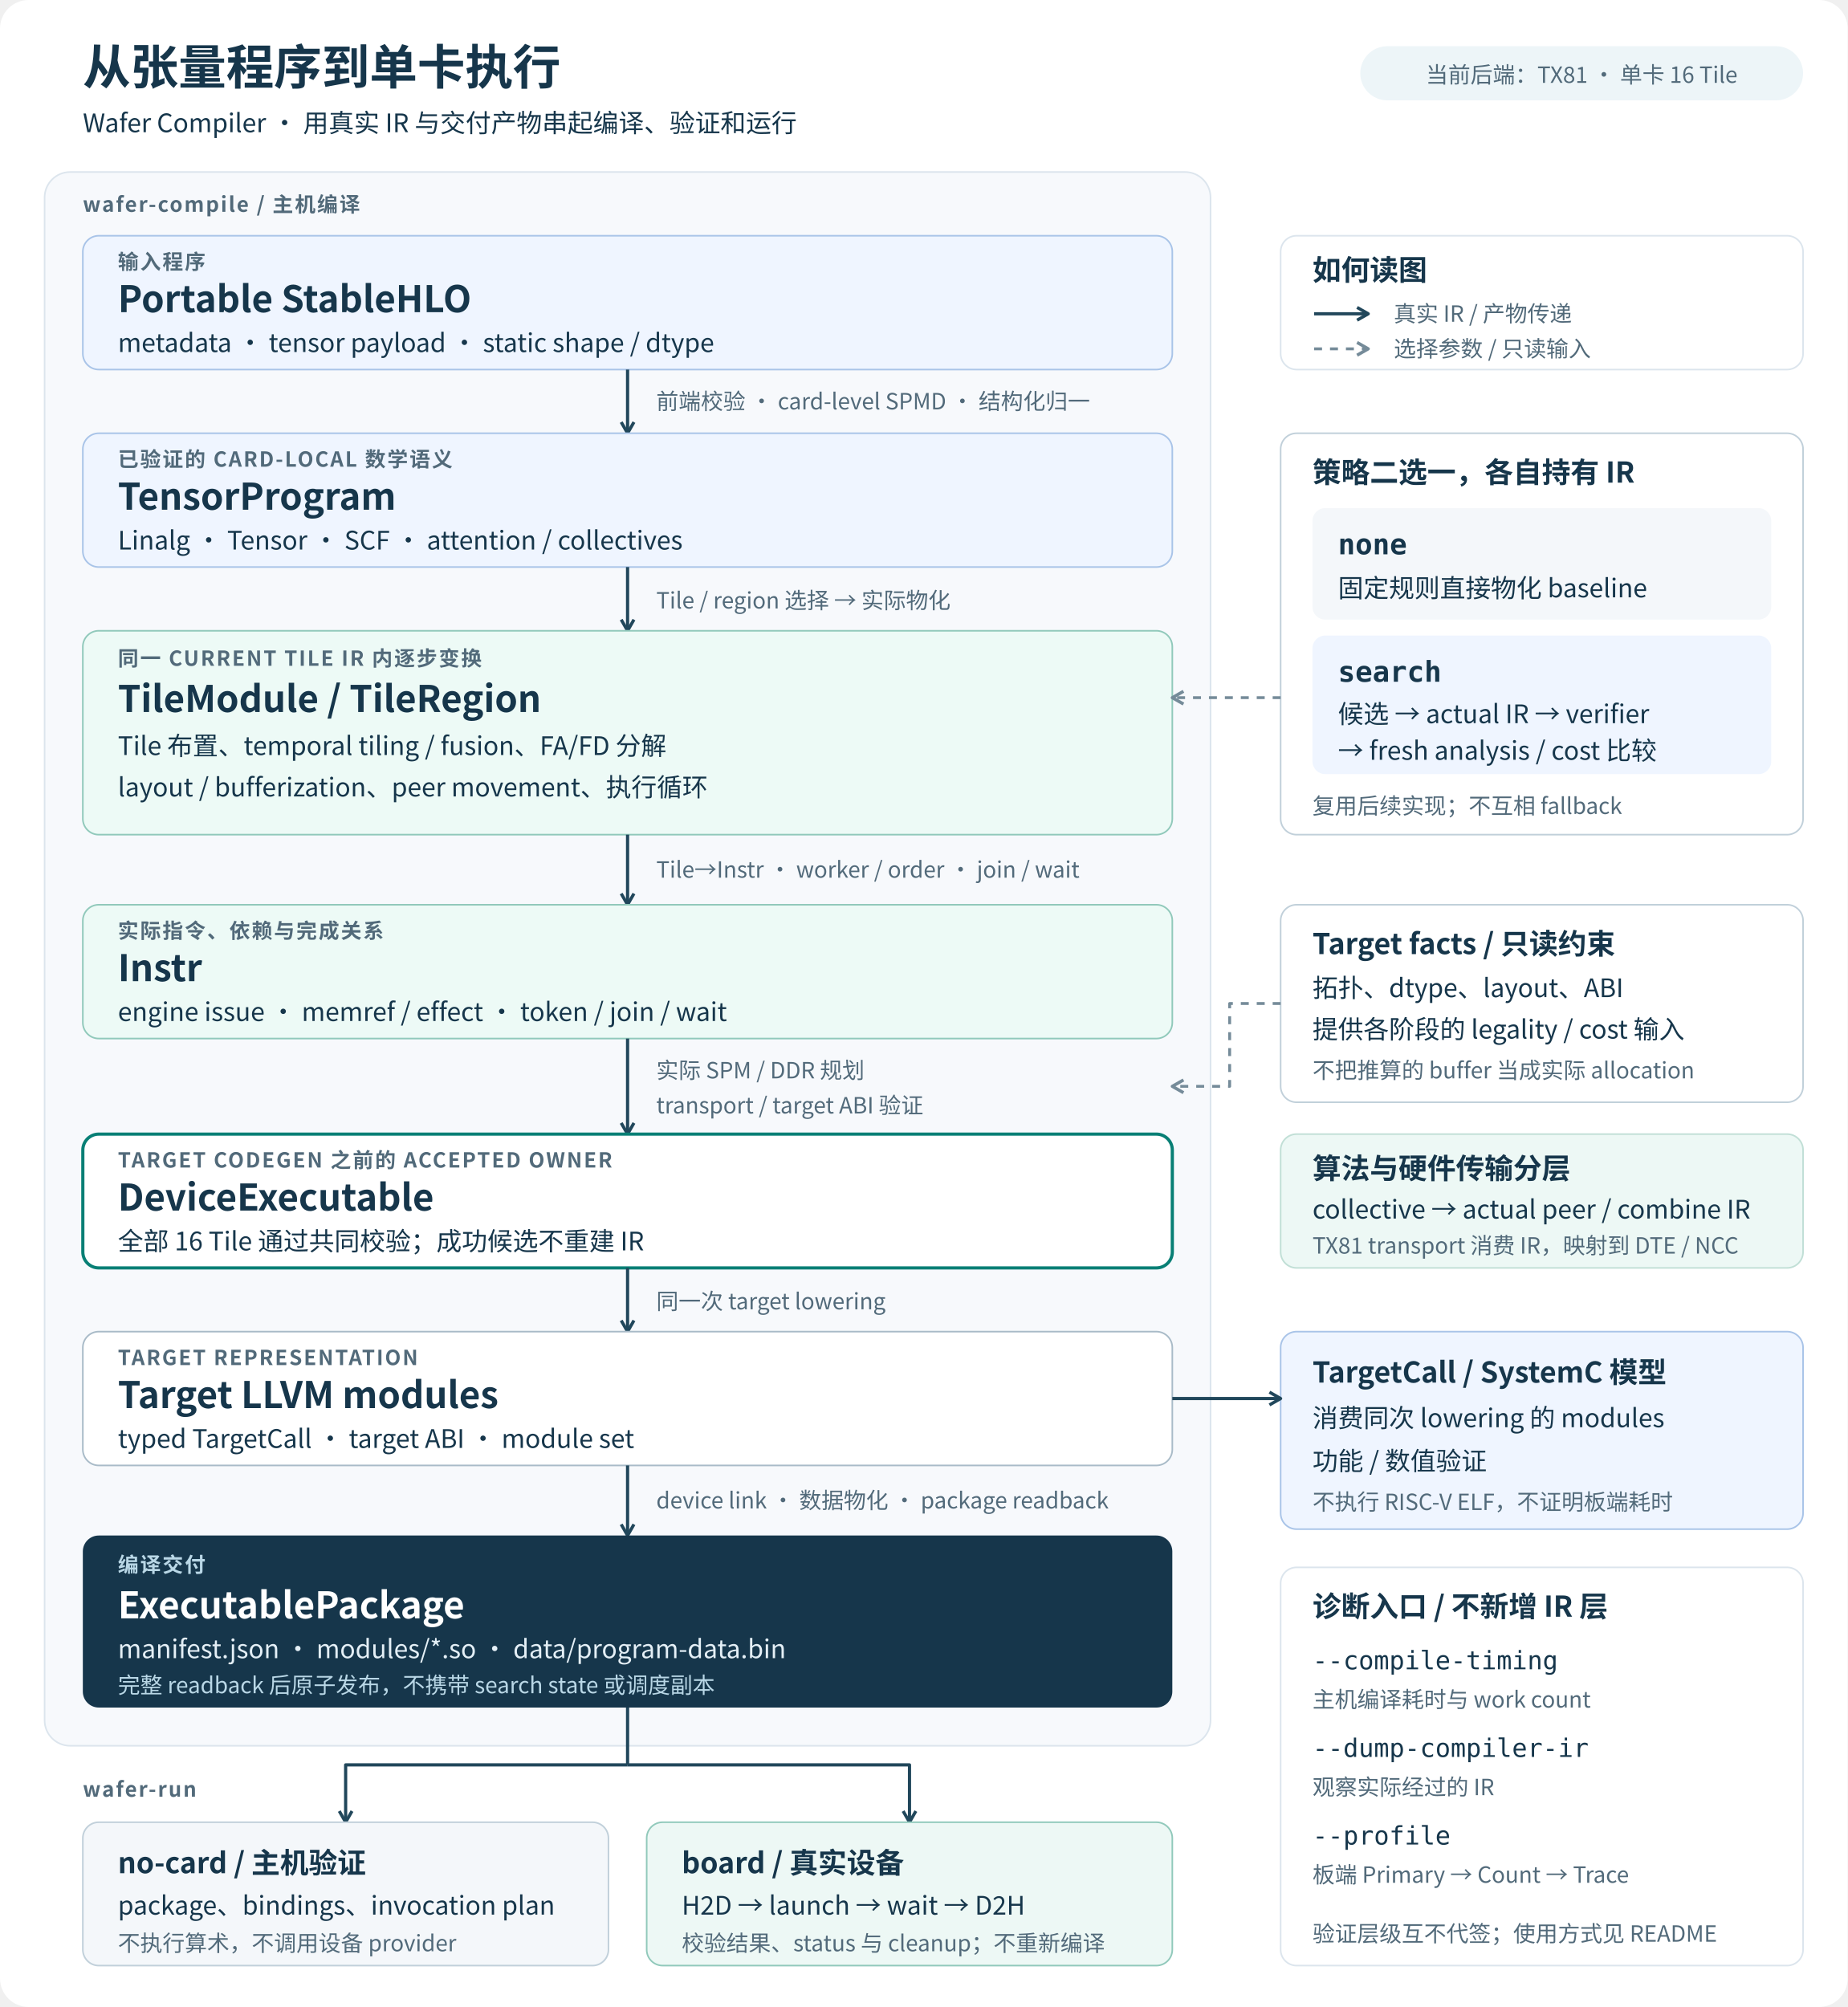
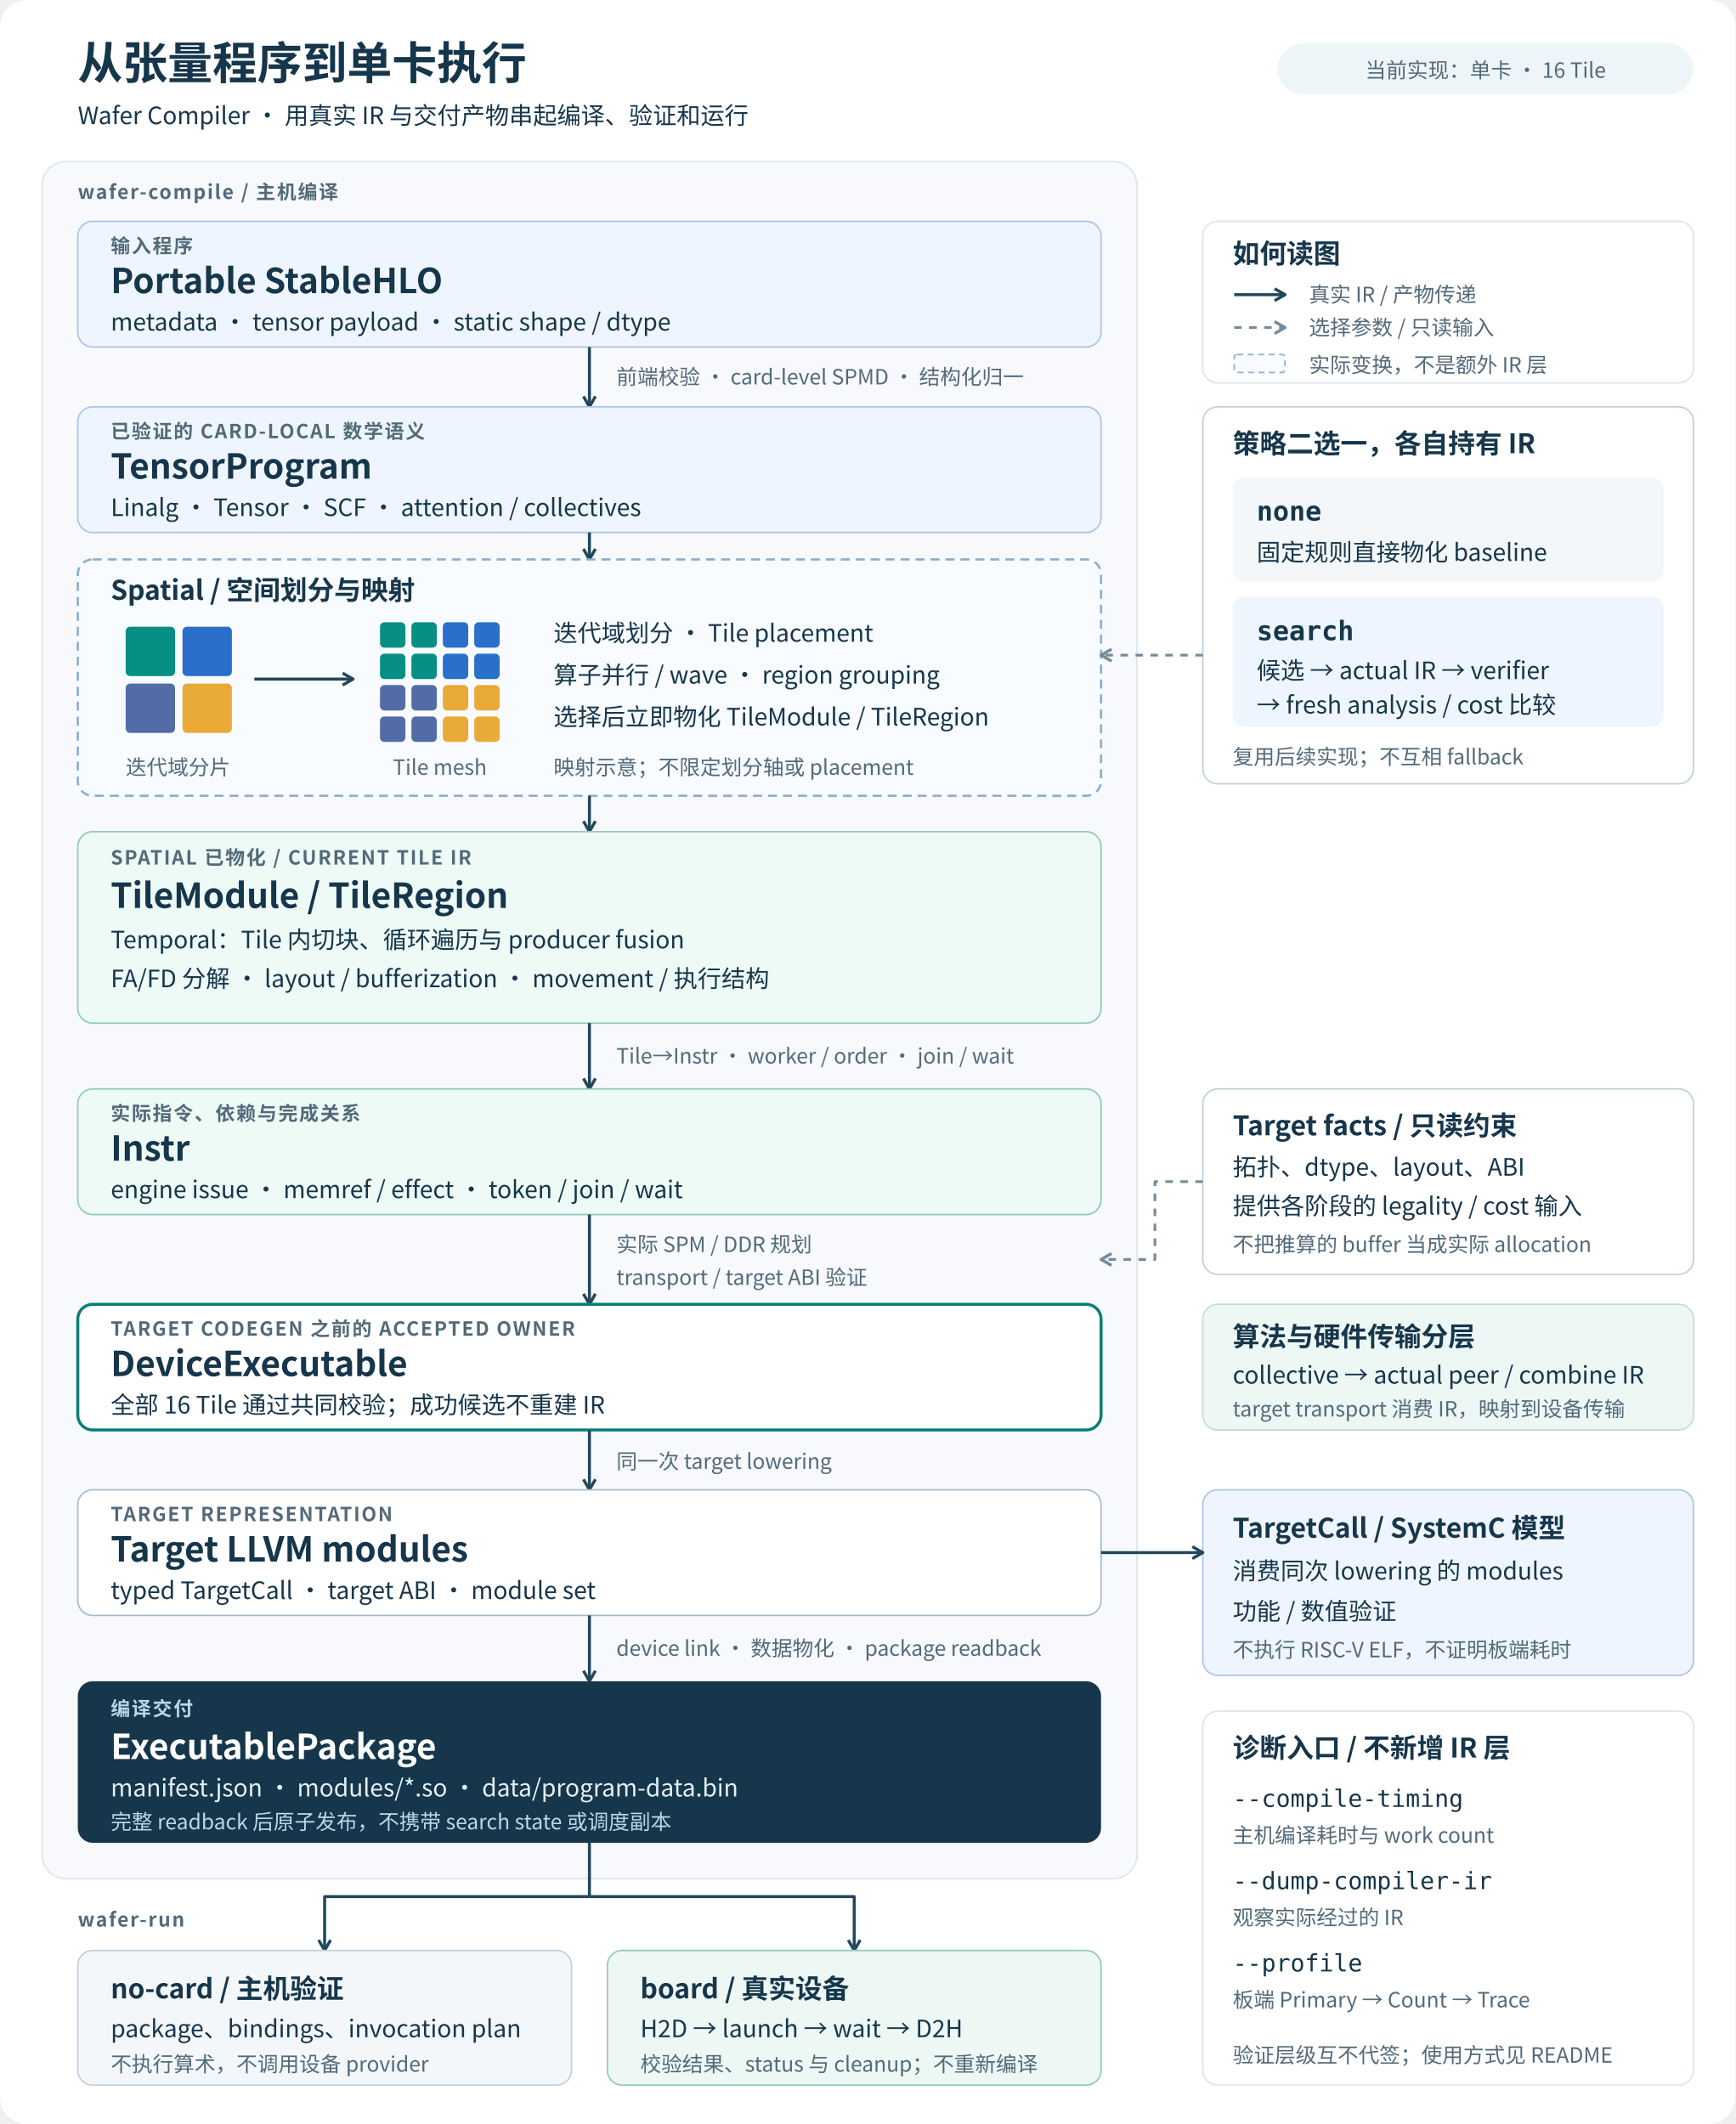
- <svg xmlns="http://www.w3.org/2000/svg" width="1160" height="1260" viewBox="0 0 1160 1260" role="img" aria-labelledby="title desc">
+ <svg xmlns="http://www.w3.org/2000/svg" width="1160" height="1420" viewBox="0 0 1160 1420" role="img" aria-labelledby="title desc">
  <defs>
    <marker id="flow-arrow" markerWidth="10" markerHeight="10" refX="8" refY="5" orient="auto" markerUnits="userSpaceOnUse">
      <path d="m1 1 7 4-7 4" fill="none" stroke="#21475b" stroke-width="2" stroke-linejoin="round" />
    </marker>
    <marker id="input-arrow" markerWidth="10" markerHeight="10" refX="8" refY="5" orient="auto" markerUnits="userSpaceOnUse">
      <path d="m1 1 7 4-7 4" fill="none" stroke="#758b99" stroke-width="2" stroke-linejoin="round" />
    </marker>
    <style>
      text { font-family: "Noto Sans CJK SC", "PingFang SC", "Microsoft YaHei", sans-serif; fill: #16364b; }
      .title { font-size: 30px; font-weight: 700; }
      .name { font-size: 23px; font-weight: 700; }
      .heading { font-size: 18px; font-weight: 700; }
      .body { font-size: 16px; }
      .small { font-size: 14px; fill: #526a7a; }
      .label { font-size: 13px; font-weight: 600; letter-spacing: 1px; fill: #526a7a; }
      .mono { font-family: "DejaVu Sans Mono", Consolas, monospace; }
      .flow { fill: none; stroke: #21475b; stroke-width: 2; stroke-linejoin: round; marker-end: url(#flow-arrow); }
      .input { fill: none; stroke: #758b99; stroke-width: 1.8; stroke-dasharray: 5 5; stroke-linejoin: round; marker-end: url(#input-arrow); }
    </style>
  </defs>
-   <rect width="1160" height="1260" rx="18" fill="#fff" />
+   <rect width="1160" height="1420" rx="18" fill="#fff" />
  <text x="52" y="53" class="title">从张量程序到单卡执行</text>
  <text x="52" y="83" class="body" fill="#526a7a">Wafer Compiler · 用真实 IR 与交付产物串起编译、验证和运行</text>
  <rect x="854" y="29" width="278" height="34" rx="17" fill="#edf5f8" />
-   <text x="993" y="52" text-anchor="middle" class="small">当前后端：TX81 · 单卡 16 Tile</text>
-   <rect x="28" y="108" width="732" height="988" rx="16" fill="#f7f9fc" stroke="#dce5ed" />
+   <text x="993" y="52" text-anchor="middle" class="small">当前实现：单卡 · 16 Tile</text>
+   <rect x="28" y="108" width="732" height="1148" rx="16" fill="#f7f9fc" stroke="#dce5ed" />
  <text x="52" y="133" class="label">wafer-compile / 主机编译</text>
  <g id="source">
    <rect x="52" y="148" width="684" height="84" rx="10" fill="#eff5ff" stroke="#a9c4e8" />
    <text x="74" y="169" class="label">输入程序</text>
    <text x="74" y="196" class="name">Portable StableHLO</text>
    <text x="74" y="221" class="body">metadata · tensor payload · static shape / dtype</text>
  </g>
  <path class="flow" d="M394 232v40" />
  <text x="412" y="257" class="small">前端校验 · card-level SPMD · 结构化归一</text>
  <g id="tensor-program">
    <rect x="52" y="272" width="684" height="84" rx="10" fill="#eff5ff" stroke="#a9c4e8" />
    <text x="74" y="293" class="label">已验证的 CARD-LOCAL 数学语义</text>
    <text x="74" y="320" class="name">TensorProgram</text>
    <text x="74" y="345" class="body">Linalg · Tensor · SCF · attention / collectives</text>
  </g>
-   <path class="flow" d="M394 356v40" />
-   <text x="412" y="382" class="small">Tile / region 选择 → 实际物化</text>
-   <g id="tile-ir">
-     <rect x="52" y="396" width="684" height="128" rx="10" fill="#edfaf6" stroke="#91c9bb" />
-     <text x="74" y="418" class="label">同一 CURRENT TILE IR 内逐步变换</text>
-     <text x="74" y="447" class="name">TileModule / TileRegion</text>
-     <text x="74" y="474" class="body">Tile 布置、temporal tiling / fusion、FA/FD 分解</text>
-     <text x="74" y="500" class="body">layout / bufferization、peer movement、执行循环</text>
+   <path class="flow" d="M394 356v18" />
+   <g id="spatial-transformation">
+     <rect x="52" y="374" width="684" height="158" rx="10" fill="#f8fbff" stroke="#89aecf" stroke-width="1.5" stroke-dasharray="6 4" />
+     <text x="74" y="401" class="heading">Spatial / 空间划分与映射</text>
+     <g id="iteration-domain-partitions">
+       <rect x="84" y="419" width="33" height="33" rx="3" fill="#078f84" />
+       <rect x="122" y="419" width="33" height="33" rx="3" fill="#2a6fca" />
+       <rect x="84" y="457" width="33" height="33" rx="3" fill="#536ca8" />
+       <rect x="122" y="457" width="33" height="33" rx="3" fill="#e9aa38" />
+     </g>
+     <path class="flow" d="M170 454h66" />
+     <g id="tile-placement-example">
+       <rect x="254" y="416" width="17" height="17" rx="3" fill="#078f84" />
+       <rect x="275" y="416" width="17" height="17" rx="3" fill="#078f84" />
+       <rect x="296" y="416" width="17" height="17" rx="3" fill="#2a6fca" />
+       <rect x="317" y="416" width="17" height="17" rx="3" fill="#2a6fca" />
+       <rect x="254" y="437" width="17" height="17" rx="3" fill="#078f84" />
+       <rect x="275" y="437" width="17" height="17" rx="3" fill="#078f84" />
+       <rect x="296" y="437" width="17" height="17" rx="3" fill="#2a6fca" />
+       <rect x="317" y="437" width="17" height="17" rx="3" fill="#2a6fca" />
+       <rect x="254" y="458" width="17" height="17" rx="3" fill="#536ca8" />
+       <rect x="275" y="458" width="17" height="17" rx="3" fill="#536ca8" />
+       <rect x="296" y="458" width="17" height="17" rx="3" fill="#e9aa38" />
+       <rect x="317" y="458" width="17" height="17" rx="3" fill="#e9aa38" />
+       <rect x="254" y="479" width="17" height="17" rx="3" fill="#536ca8" />
+       <rect x="275" y="479" width="17" height="17" rx="3" fill="#536ca8" />
+       <rect x="296" y="479" width="17" height="17" rx="3" fill="#e9aa38" />
+       <rect x="317" y="479" width="17" height="17" rx="3" fill="#e9aa38" />
+     </g>
+     <text x="119" y="518" text-anchor="middle" class="small">迭代域分片</text>
+     <text x="294" y="518" text-anchor="middle" class="small">Tile mesh</text>
+     <text x="370" y="429" class="body">迭代域划分 · Tile placement</text>
+     <text x="370" y="457" class="body">算子并行 / wave · region grouping</text>
+     <text x="370" y="485" class="body">选择后立即物化 TileModule / TileRegion</text>
+     <text x="370" y="518" class="small">映射示意；不限定划分轴或 placement</text>
  </g>
-   <path class="flow" d="M394 524v44" />
-   <text x="412" y="551" class="small">Tile→Instr · worker / order · join / wait</text>
-   <g id="instruction-ir">
-     <rect x="52" y="568" width="684" height="84" rx="10" fill="#edfaf6" stroke="#91c9bb" />
-     <text x="74" y="589" class="label">实际指令、依赖与完成关系</text>
-     <text x="74" y="616" class="name">Instr</text>
-     <text x="74" y="641" class="body">engine issue · memref / effect · token / join / wait</text>
-   </g>
-   <path class="flow" d="M394 652v60" />
-   <text x="412" y="677" class="small">实际 SPM / DDR 规划</text>
-   <text x="412" y="699" class="small">transport / target ABI 验证</text>
-   <g id="device-executable">
-     <rect x="52" y="712" width="684" height="84" rx="10" fill="#fff" stroke="#087f75" stroke-width="2" />
-     <text x="74" y="733" class="label">TARGET CODEGEN 之前的 ACCEPTED OWNER</text>
-     <text x="74" y="760" class="name">DeviceExecutable</text>
-     <text x="74" y="785" class="body">全部 16 Tile 通过共同校验；成功候选不重建 IR</text>
-   </g>
-   <path class="flow" d="M394 796v40" />
-   <text x="412" y="822" class="small">同一次 target lowering</text>
-   <g id="target-modules">
-     <rect x="52" y="836" width="684" height="84" rx="10" fill="#fff" stroke="#a9bbc8" />
-     <text x="74" y="857" class="label">TARGET REPRESENTATION</text>
-     <text x="74" y="884" class="name">Target LLVM modules</text>
-     <text x="74" y="909" class="body">typed TargetCall · target ABI · module set</text>
-   </g>
-   <path class="flow" d="M394 920v44" />
-   <text x="412" y="947" class="small">device link · 数据物化 · package readback</text>
-   <g id="executable-package">
-     <rect x="52" y="964" width="684" height="108" rx="10" fill="#16364b" />
-     <text x="74" y="987" class="label" style="fill:#b9d7e6">编译交付</text>
-     <text x="74" y="1016" class="name" style="fill:#fff">ExecutablePackage</text>
-     <text x="74" y="1041" class="body" style="fill:#e4eff6">manifest.json · modules/*.so · data/program-data.bin</text>
-     <text x="74" y="1063" class="small" style="fill:#b9d7e6">完整 readback 后原子发布，不携带 search state 或调度副本</text>
-   </g>
-   <path d="M394 1072v36" fill="none" stroke="#21475b" stroke-width="2" />
-   <path class="flow" d="M394 1108H217v36" />
-   <path class="flow" d="M394 1108H571v36" />
-   <text x="52" y="1128" class="label">wafer-run</text>
-   <g id="no-card">
-     <rect x="52" y="1144" width="330" height="90" rx="10" fill="#f4f7fa" stroke="#c1d0da" />
-     <text x="74" y="1176" class="heading">no-card / 主机验证</text>
-     <text x="74" y="1202" class="body">package、bindings、invocation plan</text>
-     <text x="74" y="1225" class="small">不执行算术，不调用设备 provider</text>
-   </g>
-   <g id="board-runtime">
-     <rect x="406" y="1144" width="330" height="90" rx="10" fill="#edf8f5" stroke="#91c9bb" />
-     <text x="428" y="1176" class="heading">board / 真实设备</text>
-     <text x="428" y="1202" class="body">H2D → launch → wait → D2H</text>
-     <text x="428" y="1225" class="small">校验结果、status 与 cleanup；不重新编译</text>
+   <path class="flow" d="M394 532v24" />
+   <g id="materialized-pipeline" transform="translate(0 160)">
+     <g id="tile-ir">
+       <rect x="52" y="396" width="684" height="128" rx="10" fill="#edfaf6" stroke="#91c9bb" />
+       <text x="74" y="418" class="label">SPATIAL 已物化 / CURRENT TILE IR</text>
+       <text x="74" y="447" class="name">TileModule / TileRegion</text>
+       <text x="74" y="474" class="body">Temporal：Tile 内切块、循环遍历与 producer fusion</text>
+       <text x="74" y="500" class="body">FA/FD 分解 · layout / bufferization · movement / 执行结构</text>
+     </g>
+     <path class="flow" d="M394 524v44" />
+     <text x="412" y="551" class="small">Tile→Instr · worker / order · join / wait</text>
+     <g id="instruction-ir">
+       <rect x="52" y="568" width="684" height="84" rx="10" fill="#edfaf6" stroke="#91c9bb" />
+       <text x="74" y="589" class="label">实际指令、依赖与完成关系</text>
+       <text x="74" y="616" class="name">Instr</text>
+       <text x="74" y="641" class="body">engine issue · memref / effect · token / join / wait</text>
+     </g>
+     <path class="flow" d="M394 652v60" />
+     <text x="412" y="677" class="small">实际 SPM / DDR 规划</text>
+     <text x="412" y="699" class="small">transport / target ABI 验证</text>
+     <g id="device-executable">
+       <rect x="52" y="712" width="684" height="84" rx="10" fill="#fff" stroke="#087f75" stroke-width="2" />
+       <text x="74" y="733" class="label">TARGET CODEGEN 之前的 ACCEPTED OWNER</text>
+       <text x="74" y="760" class="name">DeviceExecutable</text>
+       <text x="74" y="785" class="body">全部 16 Tile 通过共同校验；成功候选不重建 IR</text>
+     </g>
+     <path class="flow" d="M394 796v40" />
+     <text x="412" y="822" class="small">同一次 target lowering</text>
+     <g id="target-modules">
+       <rect x="52" y="836" width="684" height="84" rx="10" fill="#fff" stroke="#a9bbc8" />
+       <text x="74" y="857" class="label">TARGET REPRESENTATION</text>
+       <text x="74" y="884" class="name">Target LLVM modules</text>
+       <text x="74" y="909" class="body">typed TargetCall · target ABI · module set</text>
+     </g>
+     <path class="flow" d="M394 920v44" />
+     <text x="412" y="947" class="small">device link · 数据物化 · package readback</text>
+     <g id="executable-package">
+       <rect x="52" y="964" width="684" height="108" rx="10" fill="#16364b" />
+       <text x="74" y="987" class="label" style="fill:#b9d7e6">编译交付</text>
+       <text x="74" y="1016" class="name" style="fill:#fff">ExecutablePackage</text>
+       <text x="74" y="1041" class="body" style="fill:#e4eff6">manifest.json · modules/*.so · data/program-data.bin</text>
+       <text x="74" y="1063" class="small" style="fill:#b9d7e6">完整 readback 后原子发布，不携带 search state 或调度副本</text>
+     </g>
+     <path d="M394 1072v36" fill="none" stroke="#21475b" stroke-width="2" />
+     <path class="flow" d="M394 1108H217v36" />
+     <path class="flow" d="M394 1108H571v36" />
+     <text x="52" y="1128" class="label">wafer-run</text>
+     <g id="no-card">
+       <rect x="52" y="1144" width="330" height="90" rx="10" fill="#f4f7fa" stroke="#c1d0da" />
+       <text x="74" y="1176" class="heading">no-card / 主机验证</text>
+       <text x="74" y="1202" class="body">package、bindings、invocation plan</text>
+       <text x="74" y="1225" class="small">不执行算术，不调用设备 provider</text>
+     </g>
+     <g id="board-runtime">
+       <rect x="406" y="1144" width="330" height="90" rx="10" fill="#edf8f5" stroke="#91c9bb" />
+       <text x="428" y="1176" class="heading">board / 真实设备</text>
+       <text x="428" y="1202" class="body">H2D → launch → wait → D2H</text>
+       <text x="428" y="1225" class="small">校验结果、status 与 cleanup；不重新编译</text>
+     </g>
  </g>
  <g id="legend">
-     <rect x="804" y="148" width="328" height="84" rx="10" fill="#fff" stroke="#dce5ed" />
+     <rect x="804" y="148" width="328" height="108" rx="10" fill="#fff" stroke="#dce5ed" />
    <text x="824" y="176" class="heading">如何读图</text>
    <path class="flow" d="M825 197h34" />
    <text x="875" y="202" class="small">真实 IR / 产物传递</text>
    <path class="input" d="M825 219h34" />
    <text x="875" y="224" class="small">选择参数 / 只读输入</text>
+     <rect x="825" y="237" width="34" height="12" rx="2" fill="#f8fbff" stroke="#89aecf" stroke-dasharray="4 3" />
+     <text x="875" y="249" class="small">实际变换，不是额外 IR 层</text>
  </g>
  <g id="policies">
    <rect x="804" y="272" width="328" height="252" rx="10" fill="#fff" stroke="#c1d0da" />
    <text x="824" y="303" class="heading">策略二选一，各自持有 IR</text>
    <rect x="824" y="319" width="288" height="70" rx="8" fill="#f4f7fa" />
    <text x="840" y="348" class="heading mono">none</text>
    <text x="840" y="375" class="body">固定规则直接物化 baseline</text>
    <rect x="824" y="399" width="288" height="87" rx="8" fill="#eff5ff" />
    <text x="840" y="428" class="heading mono">search</text>
    <text x="840" y="454" class="body">候选 → actual IR → verifier</text>
    <text x="840" y="477" class="body">→ fresh analysis / cost 比较</text>
    <text x="824" y="511" class="small">复用后续实现；不互相 fallback</text>
  </g>
  <path class="input" d="M804 438H736" />
-   <g id="target-facts">
-     <rect x="804" y="568" width="328" height="124" rx="10" fill="#fff" stroke="#c1d0da" />
-     <text x="824" y="599" class="heading">Target facts / 只读约束</text>
-     <text x="824" y="626" class="body">拓扑、dtype、layout、ABI</text>
-     <text x="824" y="652" class="body">提供各阶段的 legality / cost 输入</text>
-     <text x="824" y="677" class="small">不把推算的 buffer 当成实际 allocation</text>
-   </g>
-   <path class="input" d="M804 630H772V682H736" />
-   <g id="algorithm-boundary">
-     <rect x="804" y="712" width="328" height="84" rx="10" fill="#edf8f5" stroke="#c1dfd6" />
-     <text x="824" y="740" class="heading">算法与硬件传输分层</text>
-     <text x="824" y="765" class="body">collective → actual peer / combine IR</text>
-     <text x="824" y="787" class="small">TX81 transport 消费 IR，映射到 DTE / NCC</text>
-   </g>
-   <g id="functional-model">
-     <rect x="804" y="836" width="328" height="124" rx="10" fill="#eff5ff" stroke="#a9c4e8" />
-     <text x="824" y="868" class="heading">TargetCall / SystemC 模型</text>
-     <text x="824" y="896" class="body">消费同次 lowering 的 modules</text>
-     <text x="824" y="923" class="body">功能 / 数值验证</text>
-     <text x="824" y="948" class="small">不执行 RISC-V ELF，不证明板端耗时</text>
-   </g>
-   <path class="flow" d="M736 878H804" />
-   <g id="diagnostics">
-     <rect x="804" y="984" width="328" height="250" rx="10" fill="#fff" stroke="#dce5ed" />
-     <text x="824" y="1015" class="heading">诊断入口 / 不新增 IR 层</text>
-     <text x="824" y="1048" class="body mono">--compile-timing</text>
-     <text x="824" y="1072" class="small">主机编译耗时与 work count</text>
-     <text x="824" y="1103" class="body mono">--dump-compiler-ir</text>
-     <text x="824" y="1127" class="small">观察实际经过的 IR</text>
-     <text x="824" y="1158" class="body mono">--profile</text>
-     <text x="824" y="1182" class="small">板端 Primary → Count → Trace</text>
-     <text x="824" y="1219" class="small">验证层级互不代签；使用方式见 README</text>
+   <g id="downstream-context" transform="translate(0 160)">
+     <g id="target-facts">
+       <rect x="804" y="568" width="328" height="124" rx="10" fill="#fff" stroke="#c1d0da" />
+       <text x="824" y="599" class="heading">Target facts / 只读约束</text>
+       <text x="824" y="626" class="body">拓扑、dtype、layout、ABI</text>
+       <text x="824" y="652" class="body">提供各阶段的 legality / cost 输入</text>
+       <text x="824" y="677" class="small">不把推算的 buffer 当成实际 allocation</text>
+     </g>
+     <path class="input" d="M804 630H772V682H736" />
+     <g id="algorithm-boundary">
+       <rect x="804" y="712" width="328" height="84" rx="10" fill="#edf8f5" stroke="#c1dfd6" />
+       <text x="824" y="740" class="heading">算法与硬件传输分层</text>
+       <text x="824" y="765" class="body">collective → actual peer / combine IR</text>
+       <text x="824" y="787" class="small">target transport 消费 IR，映射到设备传输</text>
+     </g>
+     <g id="functional-model">
+       <rect x="804" y="836" width="328" height="124" rx="10" fill="#eff5ff" stroke="#a9c4e8" />
+       <text x="824" y="868" class="heading">TargetCall / SystemC 模型</text>
+       <text x="824" y="896" class="body">消费同次 lowering 的 modules</text>
+       <text x="824" y="923" class="body">功能 / 数值验证</text>
+       <text x="824" y="948" class="small">不执行 RISC-V ELF，不证明板端耗时</text>
+     </g>
+     <path class="flow" d="M736 878H804" />
+     <g id="diagnostics">
+       <rect x="804" y="984" width="328" height="250" rx="10" fill="#fff" stroke="#dce5ed" />
+       <text x="824" y="1015" class="heading">诊断入口 / 不新增 IR 层</text>
+       <text x="824" y="1048" class="body mono">--compile-timing</text>
+       <text x="824" y="1072" class="small">主机编译耗时与 work count</text>
+       <text x="824" y="1103" class="body mono">--dump-compiler-ir</text>
+       <text x="824" y="1127" class="small">观察实际经过的 IR</text>
+       <text x="824" y="1158" class="body mono">--profile</text>
+       <text x="824" y="1182" class="small">板端 Primary → Count → Trace</text>
+       <text x="824" y="1219" class="small">验证层级互不代签；使用方式见 README</text>
+     </g>
  </g>
</svg>
